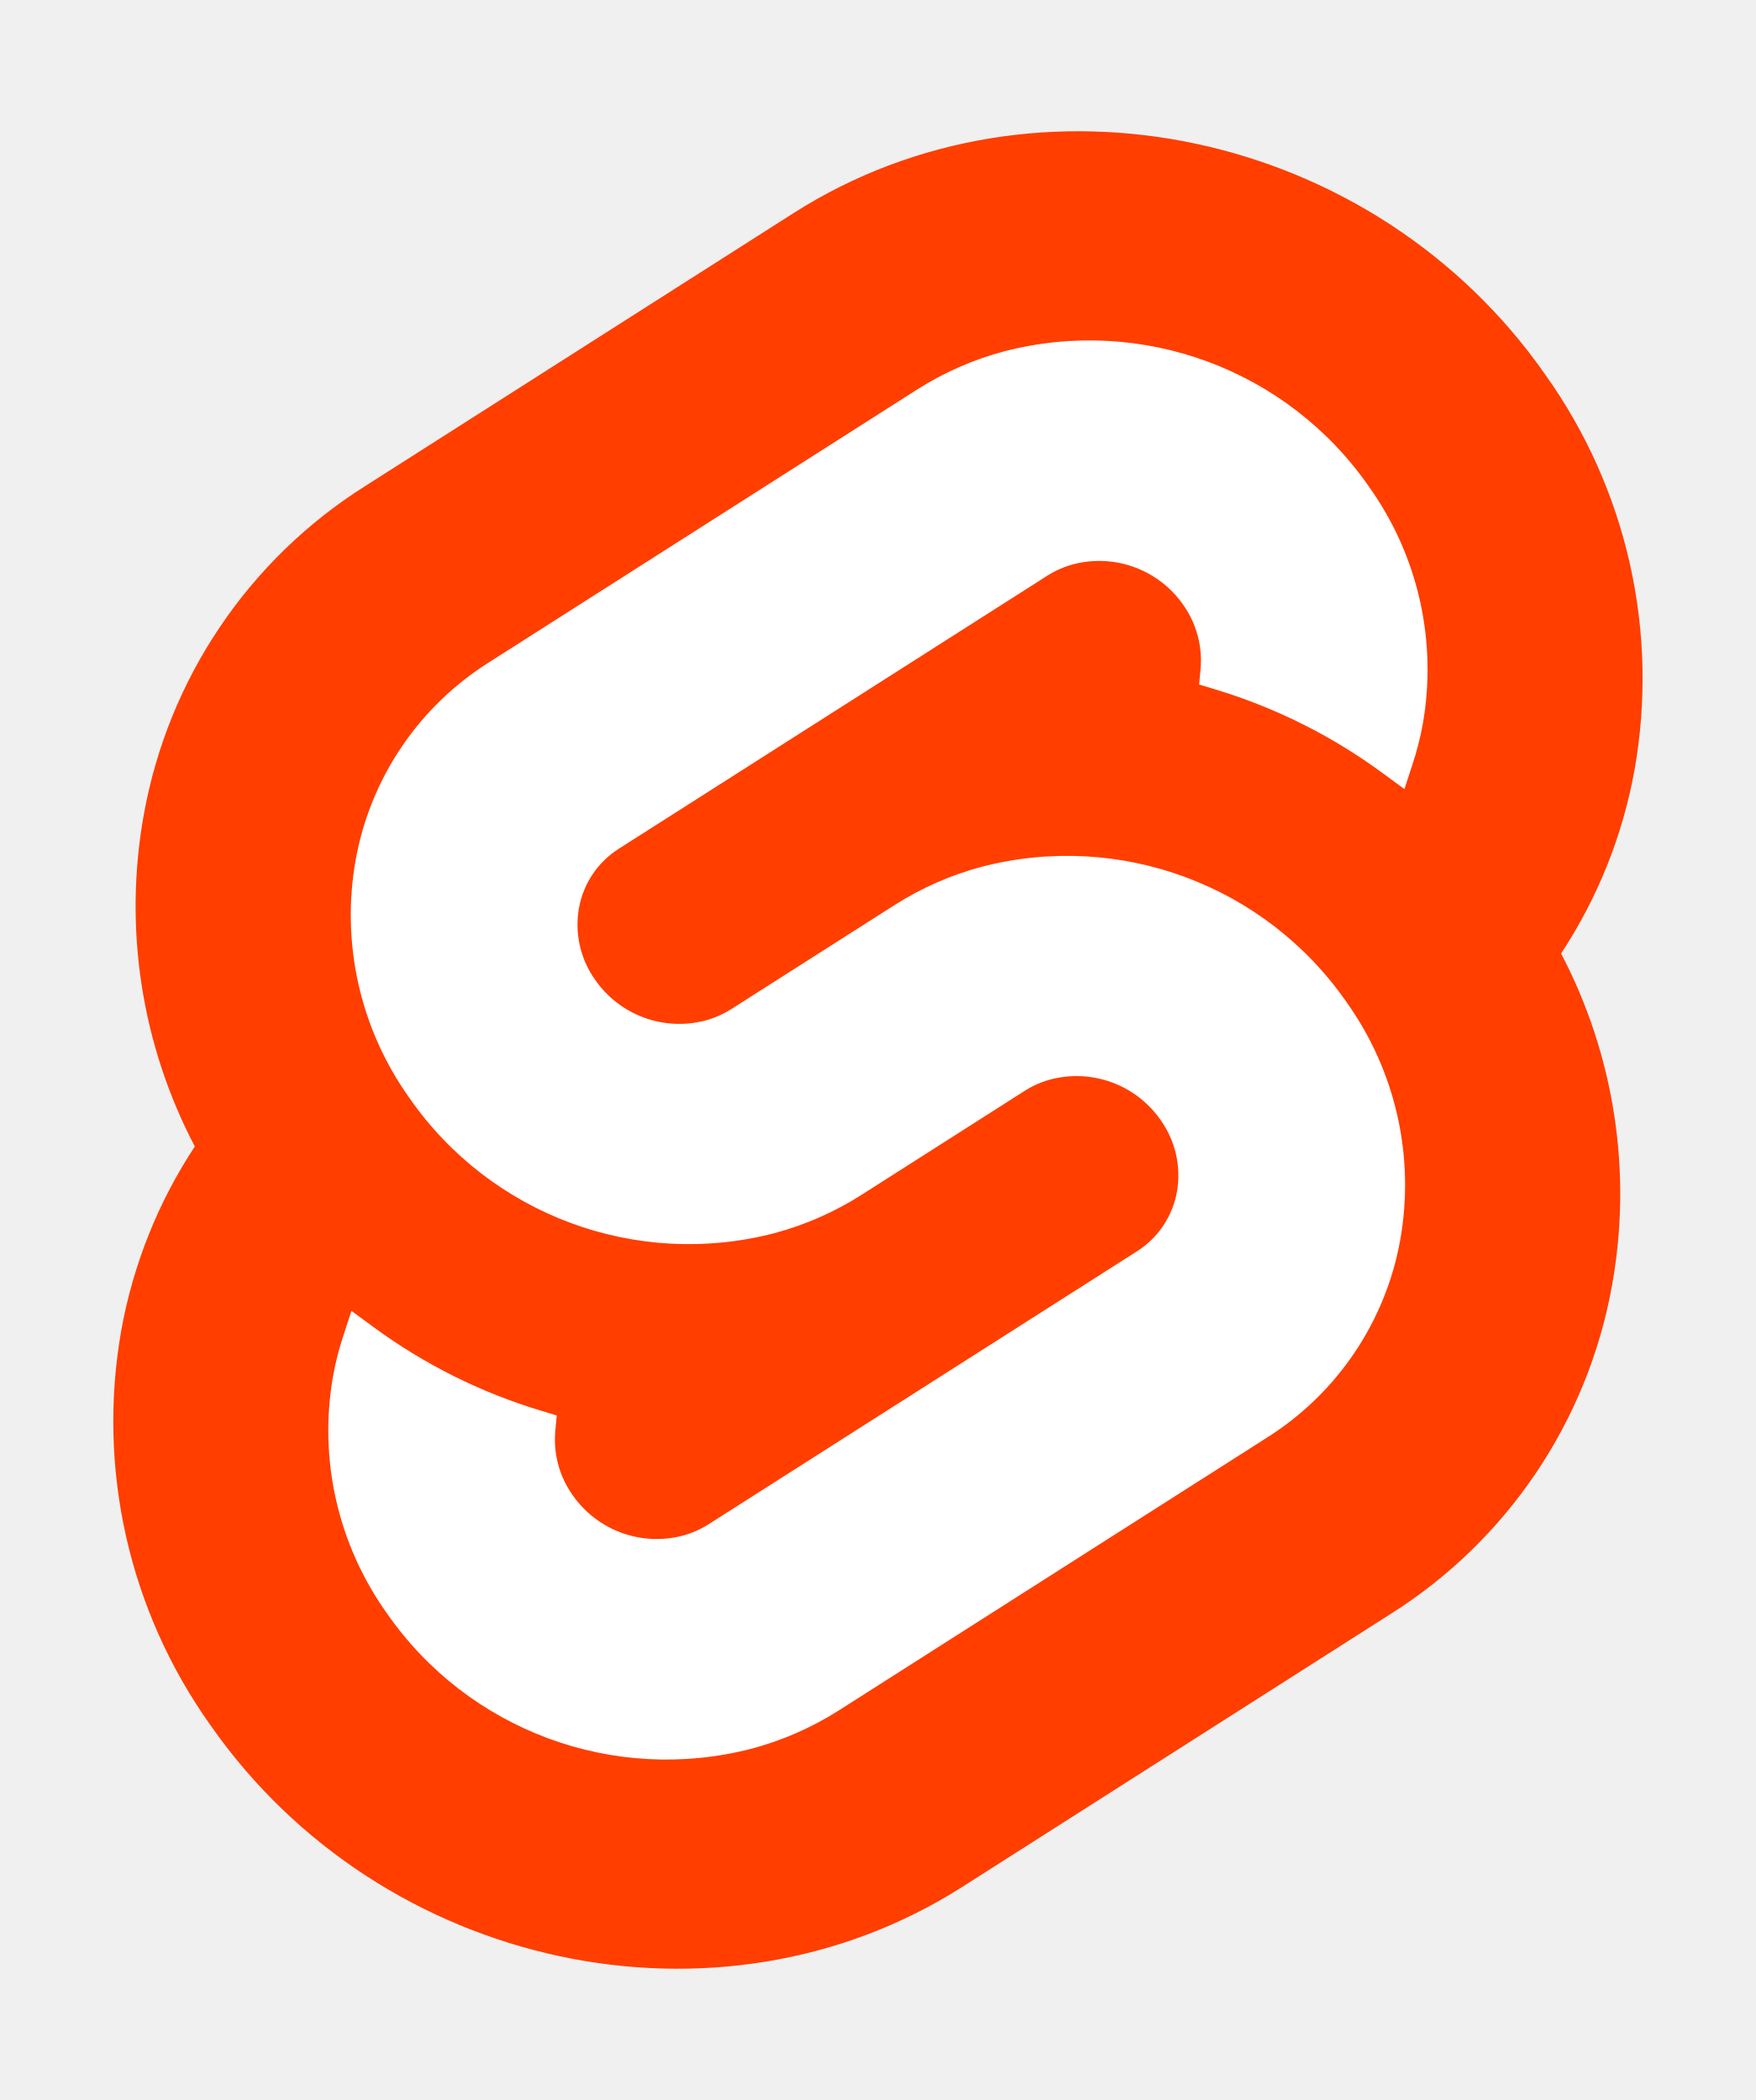
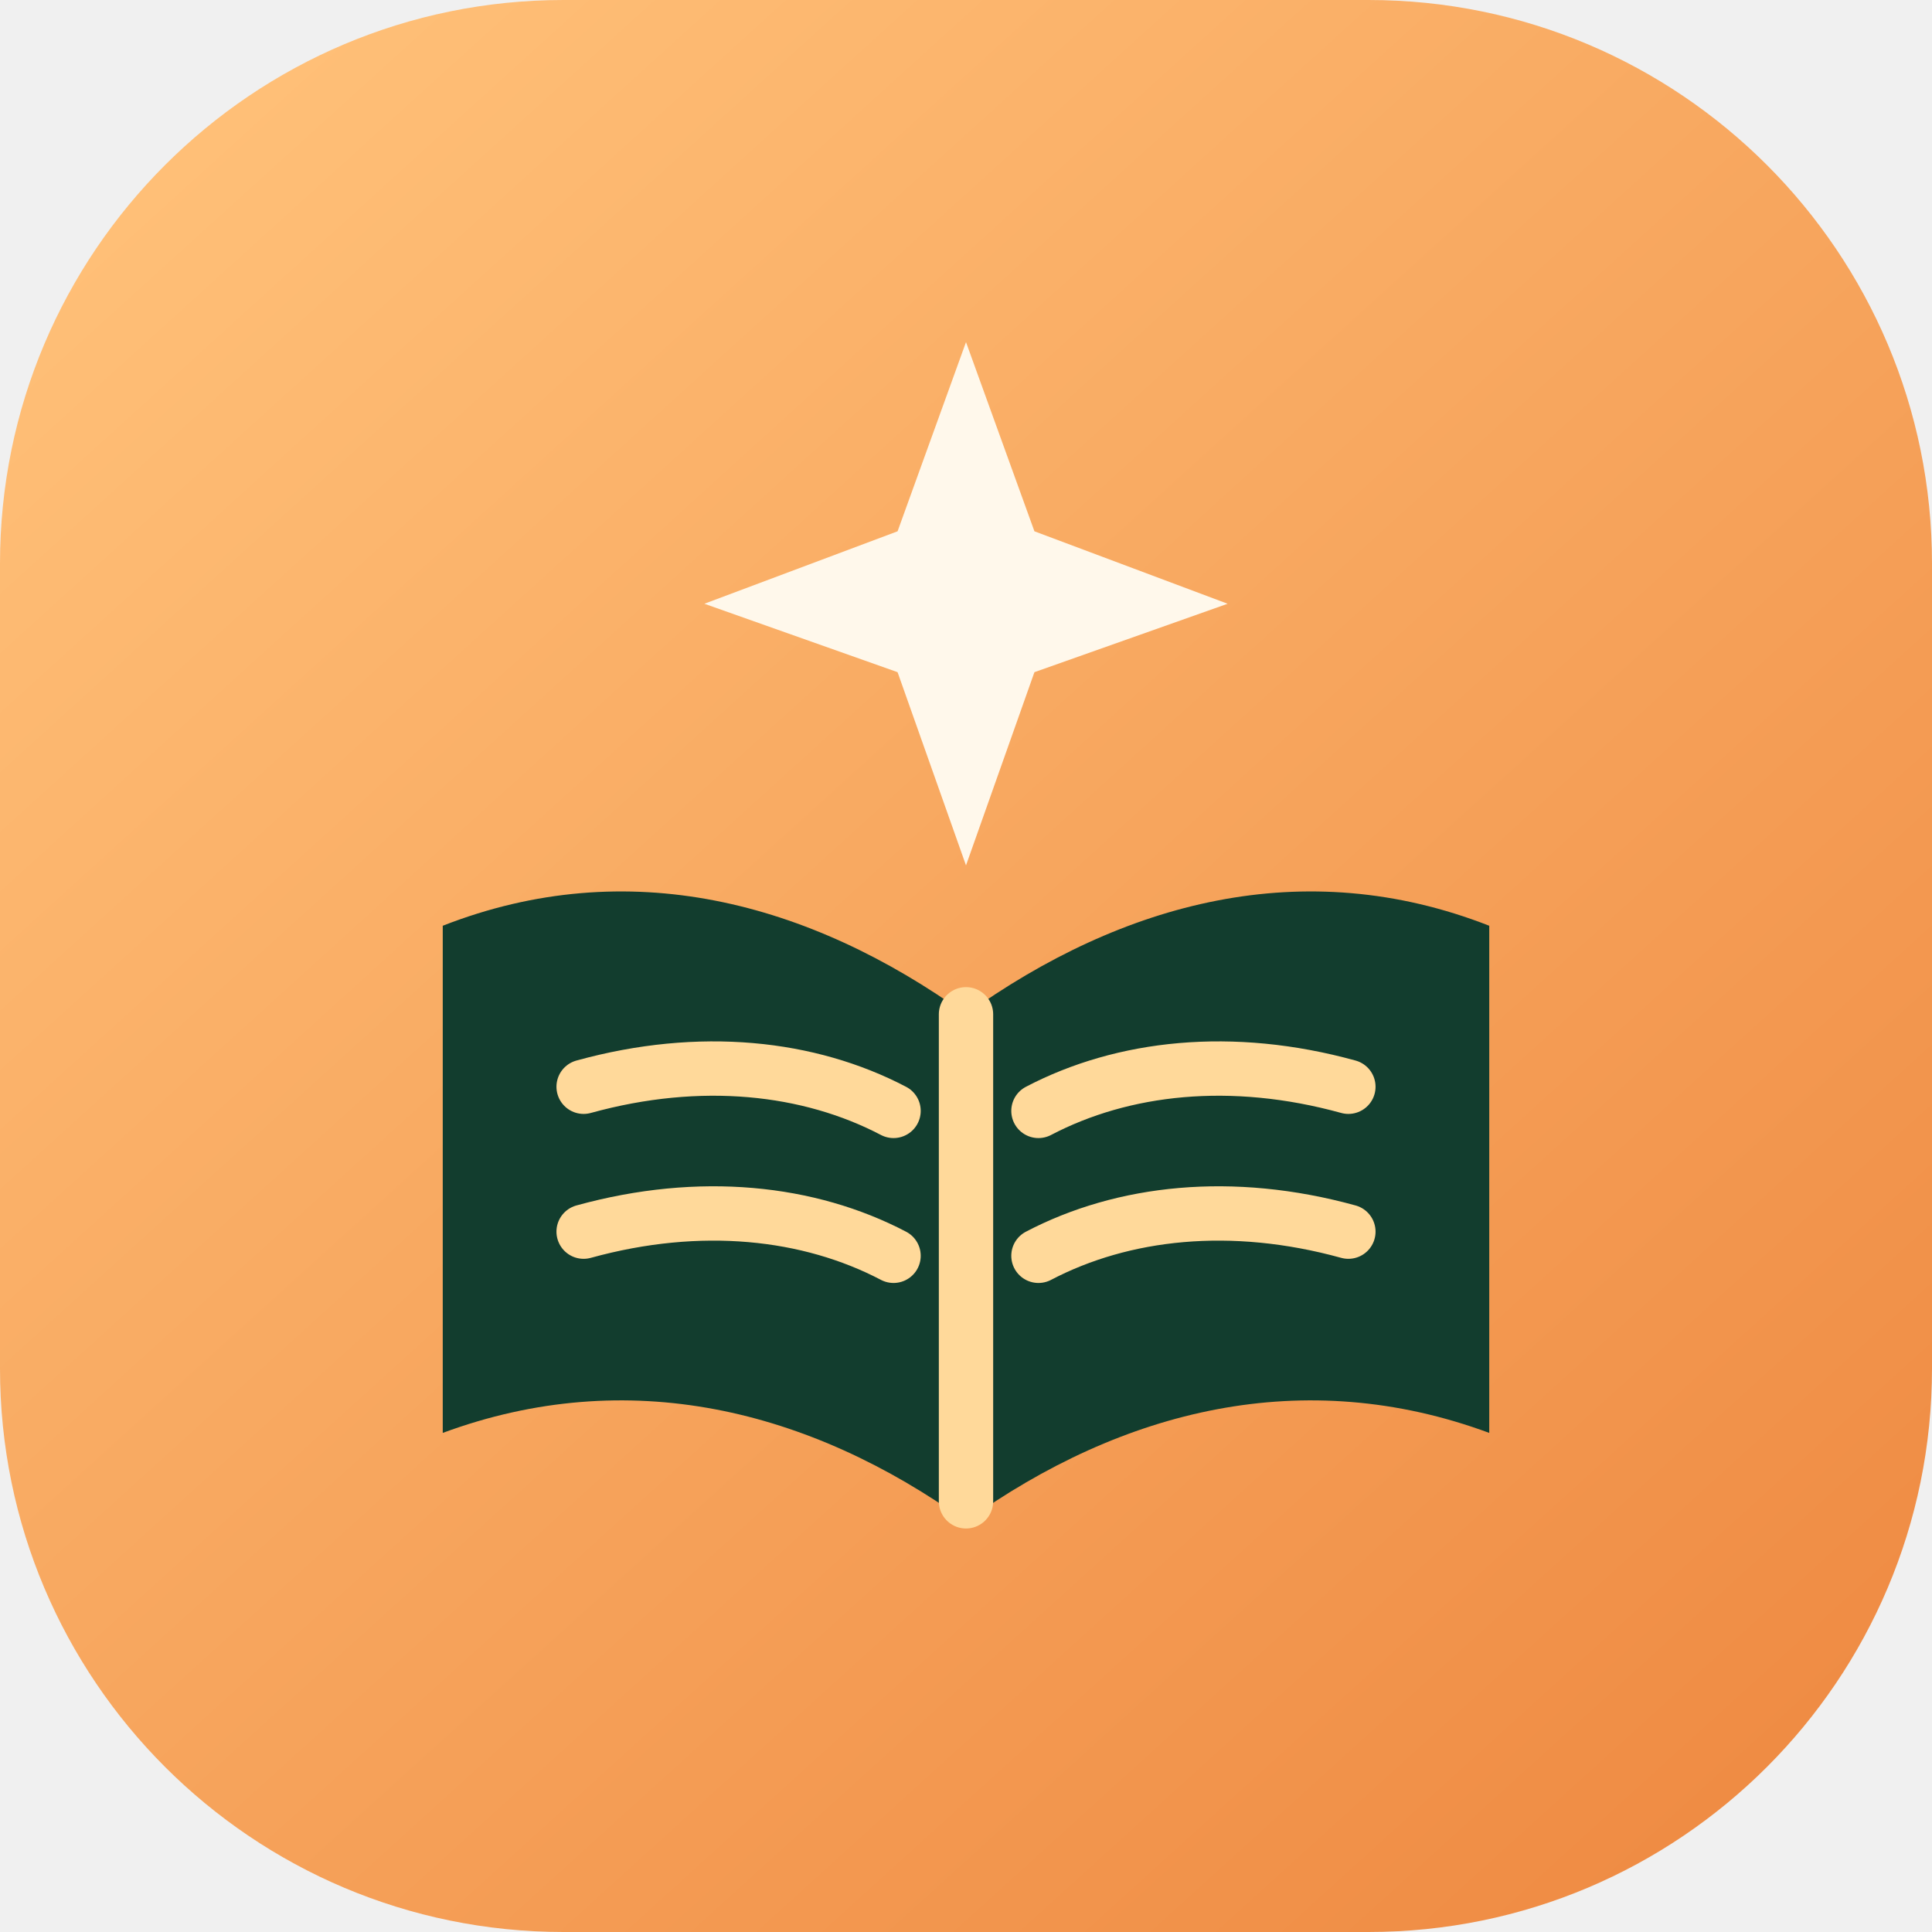
- <svg xmlns="http://www.w3.org/2000/svg" width="107" height="128" viewBox="0 0 107 128">
-   <path d="M94.157 22.819c-10.4-14.885-30.94-19.297-45.792-9.835L22.282 29.608A29.92 29.92 0 0 0 8.764 49.65a31.5 31.5 0 0 0 3.108 20.231 30 30 0 0 0-4.477 11.183 31.9 31.9 0 0 0 5.448 24.116c10.402 14.887 30.942 19.297 45.791 9.835l26.083-16.624A29.92 29.92 0 0 0 98.235 78.35a31.53 31.53 0 0 0-3.105-20.232 30 30 0 0 0 4.474-11.182 31.88 31.88 0 0 0-5.447-24.116" style="fill:#ff3e00" />
-   <path d="M45.817 106.582a20.72 20.72 0 0 1-22.237-8.243 19.17 19.17 0 0 1-3.277-14.503 18 18 0 0 1 .624-2.435l.49-1.498 1.337.981a33.6 33.6 0 0 0 10.203 5.098l.97.294-.09.968a5.85 5.85 0 0 0 1.052 3.878 6.24 6.24 0 0 0 6.695 2.485 5.8 5.8 0 0 0 1.603-.704L69.27 76.28a5.43 5.43 0 0 0 2.45-3.631 5.8 5.8 0 0 0-.987-4.371 6.24 6.24 0 0 0-6.698-2.487 5.7 5.7 0 0 0-1.6.704l-9.953 6.345a19 19 0 0 1-5.296 2.326 20.72 20.72 0 0 1-22.237-8.243 19.17 19.17 0 0 1-3.277-14.502 17.99 17.99 0 0 1 8.13-12.052l26.081-16.623a19 19 0 0 1 5.3-2.329 20.72 20.72 0 0 1 22.237 8.243 19.17 19.17 0 0 1 3.277 14.503 18 18 0 0 1-.624 2.435l-.49 1.498-1.337-.98a33.6 33.6 0 0 0-10.203-5.1l-.97-.294.09-.968a5.86 5.86 0 0 0-1.052-3.878 6.24 6.24 0 0 0-6.696-2.485 5.8 5.8 0 0 0-1.602.704L37.73 51.72a5.42 5.42 0 0 0-2.449 3.63 5.79 5.79 0 0 0 .986 4.372 6.24 6.24 0 0 0 6.698 2.486 5.8 5.8 0 0 0 1.602-.704l9.952-6.342a19 19 0 0 1 5.295-2.328 20.72 20.72 0 0 1 22.237 8.242 19.17 19.17 0 0 1 3.277 14.503 18 18 0 0 1-8.13 12.053l-26.081 16.622a19 19 0 0 1-5.3 2.328" style="fill:#fff" />
+ <svg xmlns="http://www.w3.org/2000/svg" width="48" height="48" viewBox="0 0 48 48">
+   <defs>
+     <linearGradient id="amber" x1="4" y1="3" x2="43" y2="46" gradientUnits="userSpaceOnUse">
+       <stop stop-color="#ffc078" />
+       <stop offset="1" stop-color="#ef8b43" />
+     </linearGradient>
+   </defs>
+   <rect width="48" height="48" rx="14" fill="url(#amber)" />
+   <path d="m24 8.5 1.7 4.7 4.8 1.8-4.8 1.7L24 21.5l-1.7-4.8-4.8-1.7 4.8-1.8L24 8.5Z" fill="#fff8eb" />
+   <path d="M11 23c4.6-1.8 9.1-.6 13 2.2 3.9-2.8 8.4-4 13-2.2v12.6c-4.6-1.7-9.1-.6-13 2.2-3.9-2.8-8.4-3.9-13-2.2V23Z" fill="#123d2e" />
+   <path d="M24 25.2v12.1M14.5 27c2.9-.8 5.6-.5 7.7.6m-7.7 3c2.9-.8 5.6-.5 7.7.6m11.3-4.2c-2.9-.8-5.6-.5-7.7.6m7.7 3c-2.9-.8-5.6-.5-7.7.6" fill="none" stroke="#ffd99a" stroke-linecap="round" stroke-linejoin="round" stroke-width="1.35" />
</svg>
